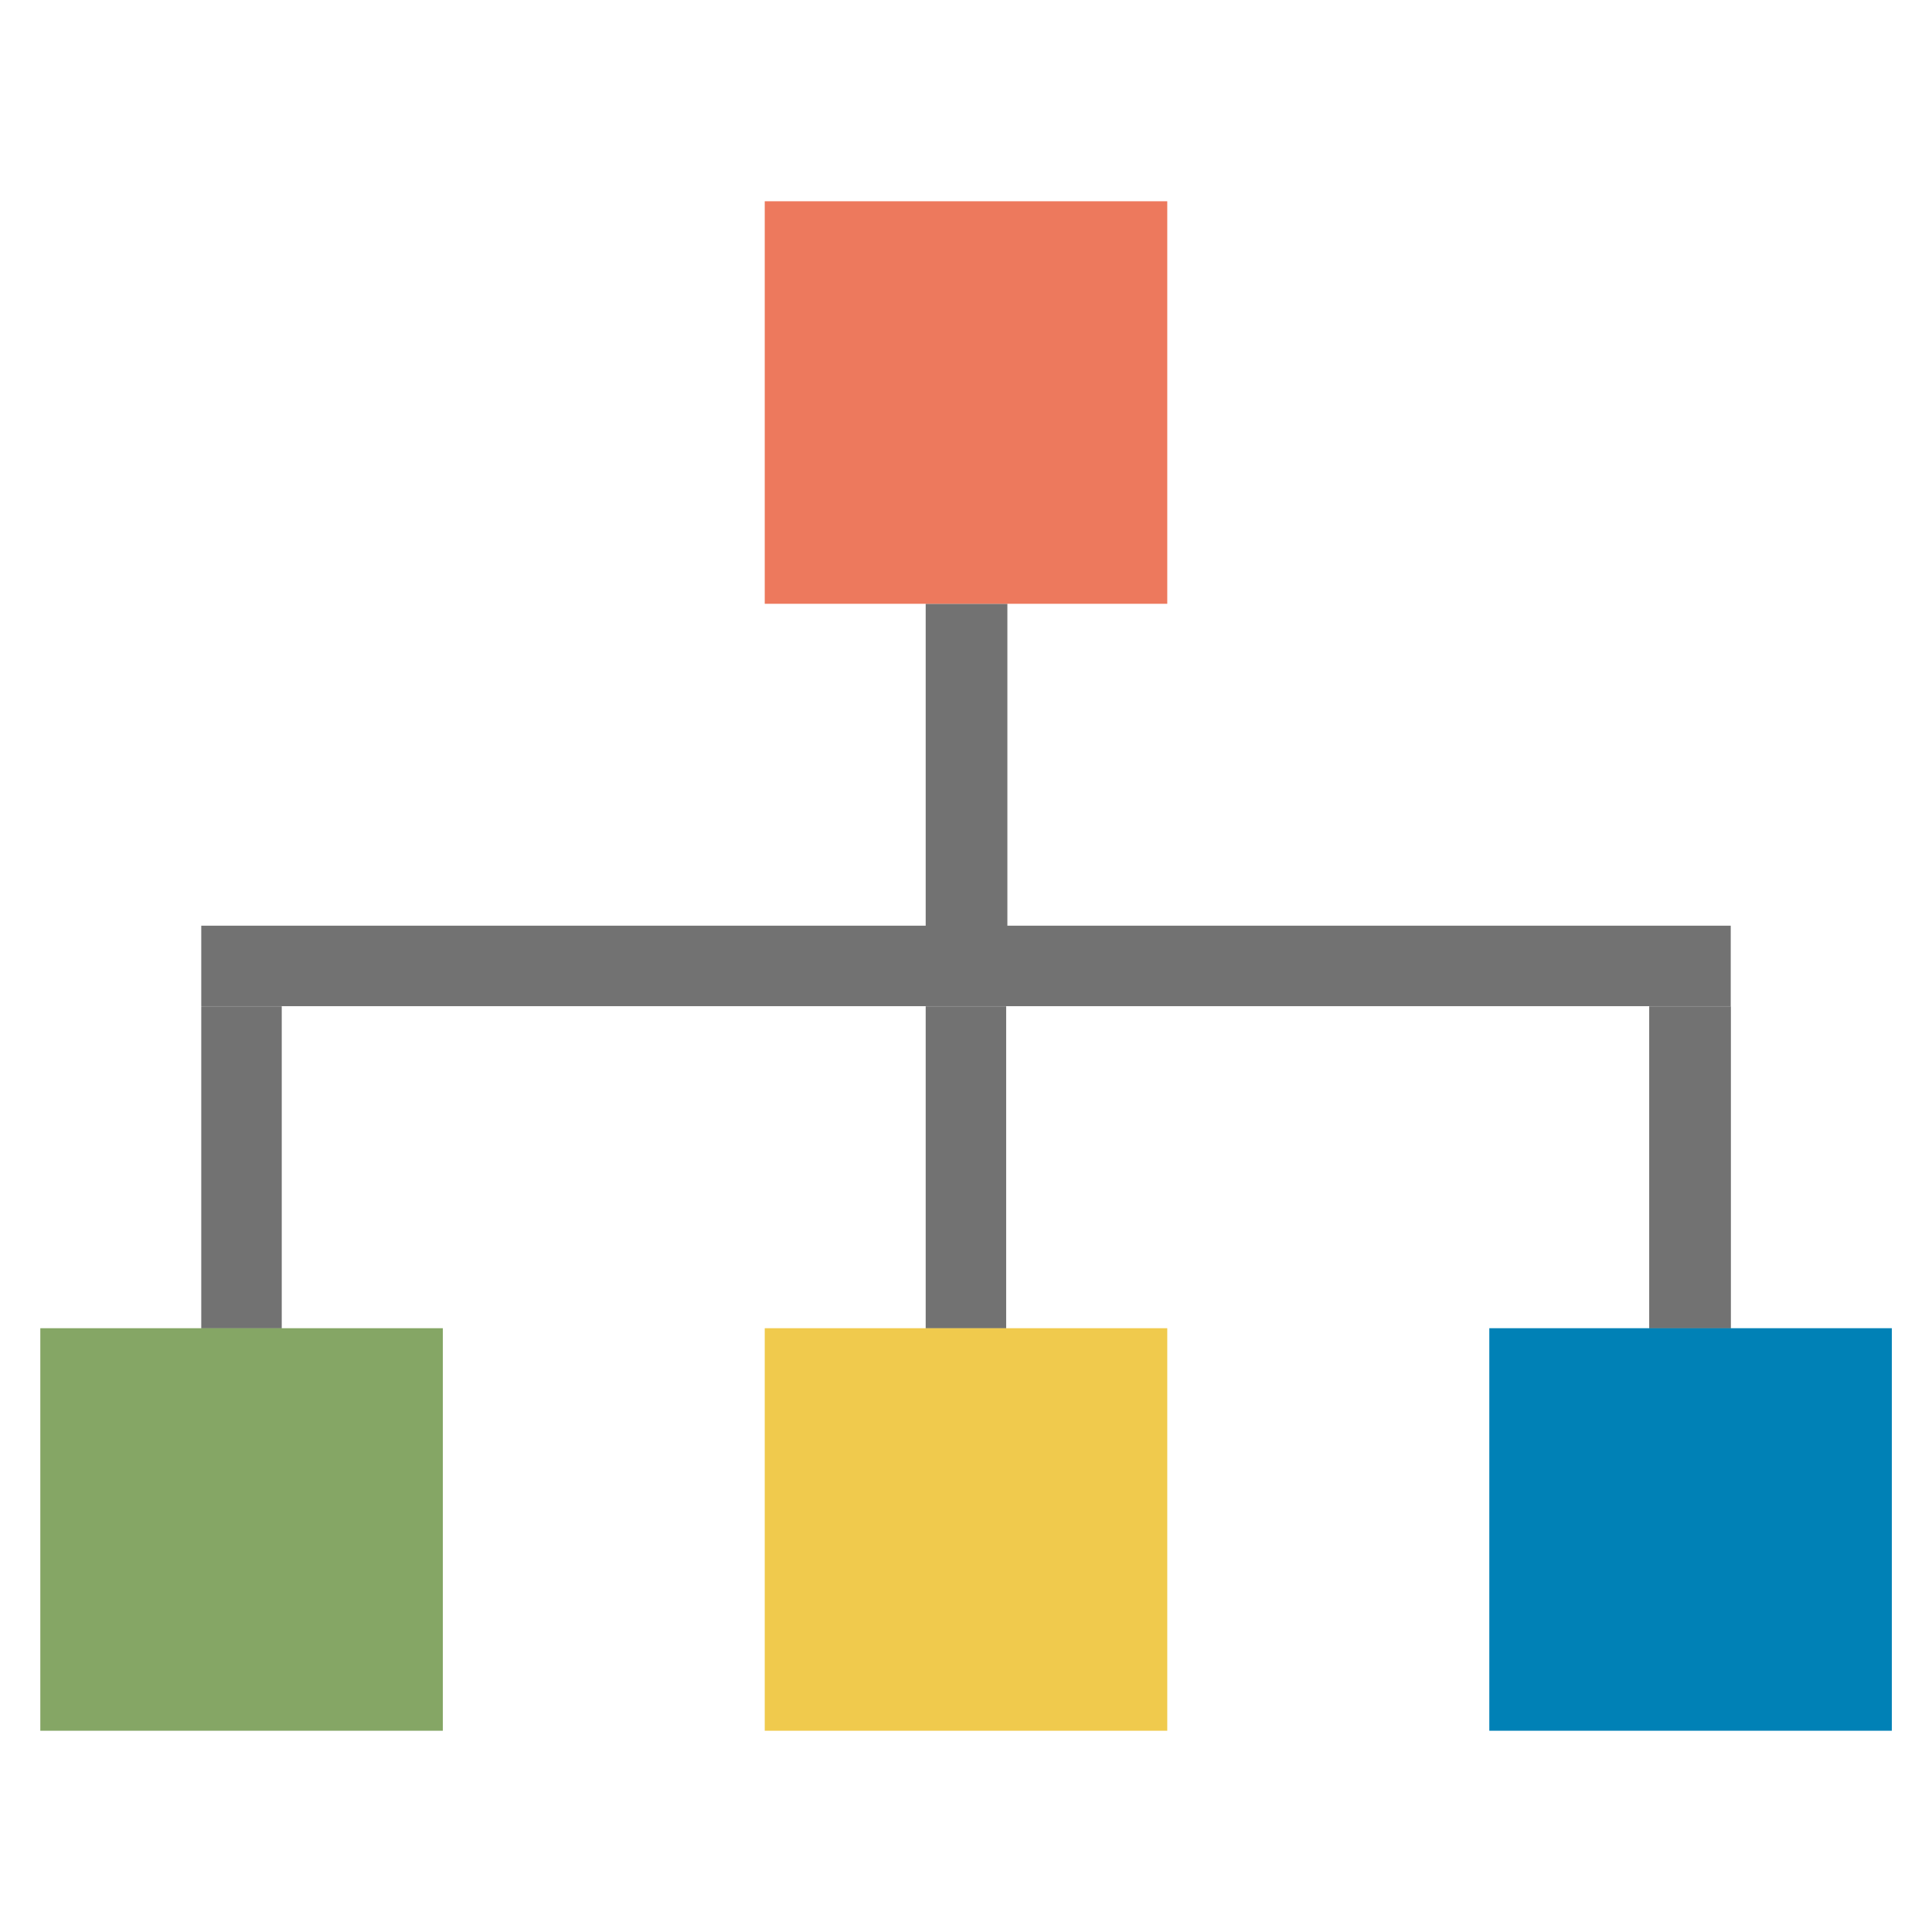
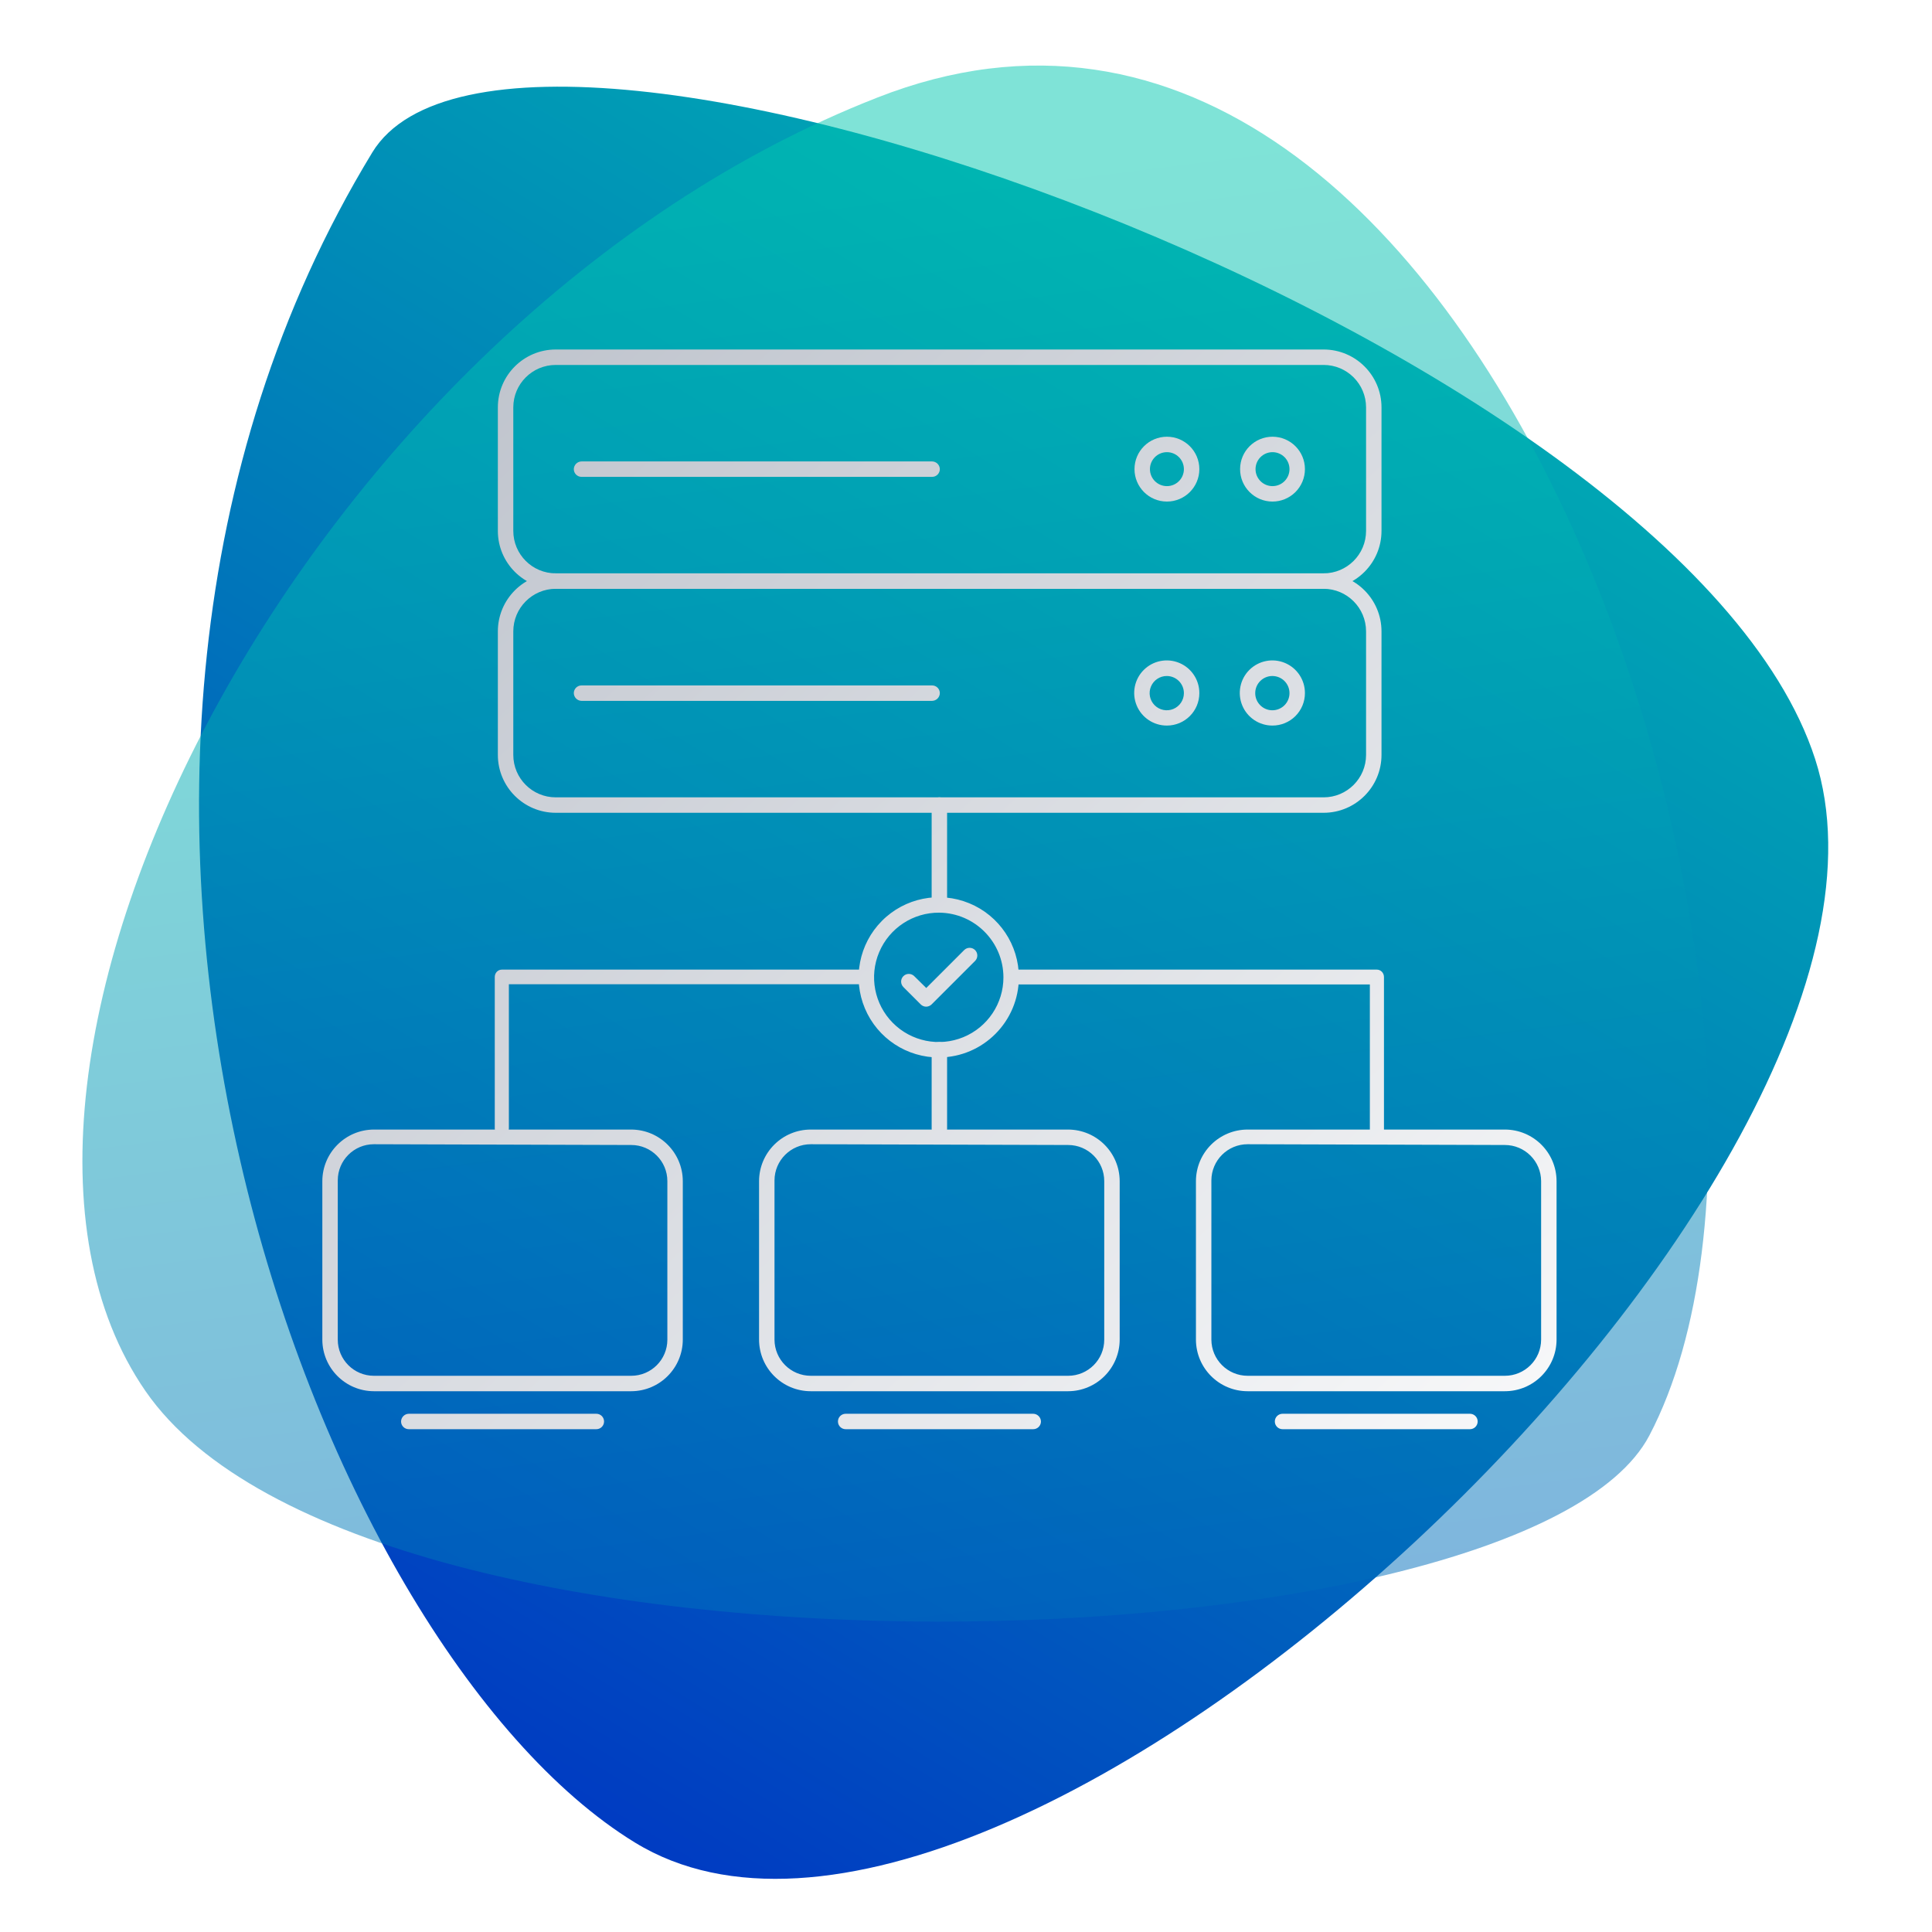
- <svg xmlns="http://www.w3.org/2000/svg" xmlns:ns1="http://www.openswatchbook.org/uri/2009/osb" id="svg8" width="48" height="48" version="1.1" viewBox="0 0 12.7 12.7">
-   <defs id="defs2">
-     <linearGradient id="linearGradient6113" ns1:paint="solid">
-       <stop id="stop6111" offset="0" style="stop-color:#b5773f;stop-opacity:1" />
+ <svg xmlns="http://www.w3.org/2000/svg" xmlns:xlink="http://www.w3.org/1999/xlink" data-name="Layer 1" version="1.1" viewBox="0 0 125.15 125.15">
+   <defs>
+     <style>.cls-1{fill:url(#linear-gradient);}.cls-2{opacity:0.5;fill:url(#linear-gradient-2);}.cls-3{fill:url(#linear-gradient-3);}.cls-4{fill:url(#linear-gradient-4);}.cls-5{fill:url(#linear-gradient-5);}.cls-6{fill:url(#linear-gradient-6);}.cls-7{fill:url(#linear-gradient-7);}.cls-8{fill:url(#linear-gradient-8);}.cls-9{fill:url(#linear-gradient-9);}.cls-10{fill:url(#linear-gradient-10);}.cls-11{fill:url(#linear-gradient-11);}.cls-12{fill:url(#linear-gradient-12);}.cls-13{fill:url(#linear-gradient-13);}.cls-14{fill:url(#linear-gradient-14);}.cls-15{fill:url(#linear-gradient-15);}.cls-16{fill:url(#linear-gradient-16);}.cls-17{fill:url(#linear-gradient-17);}.cls-18{fill:url(#linear-gradient-18);}.cls-19{fill:url(#linear-gradient-19);}.cls-20{fill:url(#linear-gradient-20);}.cls-21{fill:url(#linear-gradient-21);}.cls-22{fill:url(#linear-gradient-22);}</style>
+     <linearGradient id="linear-gradient" x1="11.48" x2="119.8" y1="107.83" y2="-8.75" gradientTransform="translate(-11.03 14.64) rotate(-11.4)" gradientUnits="userSpaceOnUse">
+       <stop stop-color="#0032c3" offset="0" />
+       <stop stop-color="#0077ba" offset=".42" />
+       <stop stop-color="#00b1b2" offset=".81" />
+       <stop stop-color="#00c8af" offset="1" />
    </linearGradient>
+     <linearGradient id="linear-gradient-2" x1="-12.72" x2="90.24" y1="120.48" y2="18.59" gradientTransform="matrix(.62094 -.80709 .81128 .61773 -20.892 73.546)" xlink:href="#linear-gradient" />
+     <linearGradient id="linear-gradient-3" x1="27.25" x2="118.94" y1="-6.51" y2="94.21" gradientUnits="userSpaceOnUse">
+       <stop stop-color="#b1b7c2" offset="0" />
+       <stop stop-color="#fff" offset="1" />
+     </linearGradient>
+     <linearGradient id="linear-gradient-4" x1="39.05" x2="130.74" y1="-17.25" y2="83.47" xlink:href="#linear-gradient-3" />
+     <linearGradient id="linear-gradient-5" x1="35.31" x2="127" y1="-13.85" y2="86.87" xlink:href="#linear-gradient-3" />
+     <linearGradient id="linear-gradient-6" x1="20.79" x2="112.48" y1="-.63" y2="100.09" xlink:href="#linear-gradient-3" />
+     <linearGradient id="linear-gradient-7" x1="20.03" x2="111.72" y1=".06" y2="100.78" xlink:href="#linear-gradient-3" />
+     <linearGradient id="linear-gradient-8" x1="31.83" x2="123.52" y1="-10.68" y2="90.04" xlink:href="#linear-gradient-3" />
+     <linearGradient id="linear-gradient-9" x1="28.09" x2="119.78" y1="-7.28" y2="93.44" xlink:href="#linear-gradient-3" />
+     <linearGradient id="linear-gradient-10" x1="13.57" x2="105.26" y1="5.95" y2="106.66" xlink:href="#linear-gradient-3" />
+     <linearGradient id="linear-gradient-11" x1="10.87" x2="102.56" y1="8.41" y2="109.12" xlink:href="#linear-gradient-3" />
+     <linearGradient id="linear-gradient-12" x1="7.12" x2="98.81" y1="11.81" y2="112.53" gradientTransform="matrix(1 0 0 .914 0 5.8047)" xlink:href="#linear-gradient-3" />
+     <linearGradient id="linear-gradient-13" x1="14.81" x2="106.51" y1="4.81" y2="105.53" xlink:href="#linear-gradient-3" />
+     <linearGradient id="linear-gradient-14" x1="20.43" x2="112.12" y1="-.3" y2="100.41" gradientTransform="matrix(.91386 0 0 .961 5.8948 2.4494)" xlink:href="#linear-gradient-3" />
+     <linearGradient id="linear-gradient-15" x1="-1.28" x2="90.41" y1="19.46" y2="120.18" gradientTransform="matrix(.91271 0 0 .94767 4.6229 3.2866)" xlink:href="#linear-gradient-3" />
+     <linearGradient id="linear-gradient-16" x1="11.15" x2="102.84" y1="8.15" y2="108.87" xlink:href="#linear-gradient-3" />
+     <linearGradient id="linear-gradient-17" x1="18.31" x2="110" y1="1.63" y2="102.35" gradientTransform="translate(-2)" xlink:href="#linear-gradient-3" />
+     <linearGradient id="linear-gradient-18" x1="13.11" x2="104.8" y1="6.36" y2="107.08" gradientTransform="translate(-2)" xlink:href="#linear-gradient-3" />
+     <linearGradient id="linear-gradient-19" x1="1.74" x2="93.43" y1="16.71" y2="117.43" xlink:href="#linear-gradient-3" />
+     <linearGradient id="linear-gradient-20" x1="-3.46" x2="88.24" y1="21.44" y2="122.16" xlink:href="#linear-gradient-3" />
+     <linearGradient id="linear-gradient-21" x1="-14.83" x2="76.86" y1="31.8" y2="132.51" gradientTransform="translate(2)" xlink:href="#linear-gradient-3" />
+     <linearGradient id="linear-gradient-22" x1="-20.02" x2="71.67" y1="36.53" y2="137.24" gradientTransform="translate(2)" xlink:href="#linear-gradient-3" />
+     <linearGradient id="linearGradient958" x1="11.48" x2="119.8" y1="107.83" y2="-8.75" gradientTransform="matrix(1.0049 -.20005 .20263 .99215 -13.358 15.112)" gradientUnits="userSpaceOnUse" xlink:href="#linear-gradient" />
  </defs>
-   <g style="display:inline" id="layer2">
-     <rect id="rect6809" width=".529" height="1.587" x="6.085" y="1.852" ry="0" style="opacity:0;fill:#404040;fill-opacity:1;stroke:#606060;stroke-width:3.528;stroke-miterlimit:4;stroke-dasharray:none;stroke-opacity:1" />
-     <rect id="rect6814" width=".794" height="1.058" x="6.085" y="3.175" ry="0" style="opacity:0;fill:#404040;fill-opacity:1;stroke:#606060;stroke-width:3.528;stroke-miterlimit:4;stroke-dasharray:none;stroke-opacity:1" />
-     <rect id="rect6816" width="1.587" height="1.058" x="2.381" y="2.646" ry="0" style="opacity:0;fill:#404040;fill-opacity:1;stroke:#606060;stroke-width:3.528;stroke-miterlimit:4;stroke-dasharray:none;stroke-opacity:1" />
-     <rect id="rect6832" width=".529" height="1.058" x="6.085" y="4.498" ry="0" style="opacity:0;fill:#0081b6;fill-opacity:1;stroke:#606060;stroke-width:3.528;stroke-miterlimit:4;stroke-dasharray:none;stroke-opacity:1" />
-     <rect id="rect6834" width=".529" height=".529" x="1.587" y="3.704" ry="0" style="opacity:0;fill:#0081b6;fill-opacity:1;stroke:#606060;stroke-width:3.528;stroke-miterlimit:4;stroke-dasharray:none;stroke-opacity:1" />
-   </g>
-   <g style="display:inline" id="layer1" transform="translate(0,-284.3)">
-     <rect id="rect6818" width="1.323" height="1.323" x="5.292" y="286.681" ry="0" style="opacity:0;fill:#0081b6;fill-opacity:1;stroke:#606060;stroke-width:3.528;stroke-miterlimit:4;stroke-dasharray:none;stroke-opacity:1" />
-     <rect id="rect6823" width=".529" height="2.381" x="6.085" y="288.004" ry="0" style="opacity:0;fill:#0081b6;fill-opacity:1;stroke:#606060;stroke-width:3.528;stroke-miterlimit:4;stroke-dasharray:none;stroke-opacity:1" />
-     <rect id="rect6825" width=".529" height="2.117" x="6.085" y="287.74" ry="0" style="opacity:0;fill:#0081b6;fill-opacity:1;stroke:#606060;stroke-width:3.528;stroke-miterlimit:4;stroke-dasharray:none;stroke-opacity:1" />
-     <rect id="rect6068-4-7" width="10.054" height=".529" x="1.323" y="290.385" style="display:inline;fill:#727272;fill-opacity:1;stroke:none;stroke-width:.577;stroke-miterlimit:4;stroke-dasharray:none;stroke-opacity:1" />
-     <rect id="rect6068-4-7-3" width=".537" height="2.117" x="6.085" y="288.269" style="display:inline;fill:#727272;fill-opacity:1;stroke:none;stroke-width:.266;stroke-miterlimit:4;stroke-dasharray:none;stroke-opacity:1" />
-     <rect id="rect6068-4" width="2.646" height="2.646" x="5.027" y="285.623" style="display:inline;fill:#ed795d;fill-opacity:1;stroke:none;stroke-width:.661;stroke-miterlimit:4;stroke-dasharray:none;stroke-opacity:1" />
-     <rect style="display:inline;fill:#727272;fill-opacity:1;stroke:none;stroke-width:.265;stroke-miterlimit:4;stroke-dasharray:none;stroke-opacity:1" id="rect6068-4-7-3-5" width=".529" height="2.117" x="1.323" y="290.915" />
-     <rect style="display:inline;fill:#85a665;fill-opacity:1;stroke:none;stroke-width:.661;stroke-miterlimit:4;stroke-dasharray:none;stroke-opacity:1" id="rect6064-4" width="2.646" height="2.646" x=".265" y="293.031" />
-     <rect id="rect6068-4-7-3-5-9" width=".537" height="2.117" x="10.841" y="290.915" style="display:inline;fill:#727272;fill-opacity:1;stroke:none;stroke-width:.266;stroke-miterlimit:4;stroke-dasharray:none;stroke-opacity:1" />
-     <rect style="display:inline;opacity:1;fill:#0081b6;fill-opacity:1;stroke:none;stroke-width:.661;stroke-miterlimit:4;stroke-dasharray:none;stroke-opacity:1" id="rect6073-7" width="2.646" height="2.646" x="9.79" y="293.031" ry="0" />
-     <rect id="rect6068-4-7-3-5-95" width=".529" height="2.117" x="6.085" y="290.915" style="display:inline;fill:#727272;fill-opacity:1;stroke:none;stroke-width:.265;stroke-miterlimit:4;stroke-dasharray:none;stroke-opacity:1" />
-     <rect id="rect6064-4-0" width="2.646" height="2.646" x="5.027" y="293.031" style="display:inline;fill:#f0ca4d;fill-opacity:1;stroke:none;stroke-width:.661;stroke-miterlimit:4;stroke-dasharray:none;stroke-opacity:1" />
-   </g>
+   <path class="cls-1" d="m24.112 9.88c9.114-14.979 84.7 12.226 93.465 39.28 8.765 27.054-52.489 84.866-76.437 70.201-20.79-12.712-41.786-68.773-17.028-109.48z" fill="url(#linearGradient958)" stroke-width="1.019" />
+   <path class="cls-2" d="m106.84 92.989c-8.05 15.347-83.161 17.756-97.413-2.876-14.252-20.632 10.482-69.346 47.394-83.789 39.599-15.571 63.658 60.656 50.019 86.665z" fill="url(#linear-gradient-2)" stroke-width="1.019" />
+   <path class="cls-3" d="M85.74,38.14H36a3.75,3.75,0,0,1-3.75-3.75v-8A3.75,3.75,0,0,1,36,22.64H85.74a3.75,3.75,0,0,1,3.75,3.75v8A3.75,3.75,0,0,1,85.74,38.14ZM36,23.64a2.75,2.75,0,0,0-2.75,2.75v8A2.75,2.75,0,0,0,36,37.14H85.74a2.75,2.75,0,0,0,2.75-2.75v-8a2.75,2.75,0,0,0-2.75-2.75Z" />
+   <path class="cls-4" d="m82.42 32.49a2.1 2.1 0 1 1 2.11-2.1 2.1 2.1 0 0 1-2.11 2.1zm0-3.2a1.1 1.1 0 1 0 1.11 1.1 1.1 1.1 0 0 0-1.11-1.1z" />
+   <path class="cls-5" d="m75.59 32.49a2.1 2.1 0 1 1 2.1-2.1 2.1 2.1 0 0 1-2.1 2.1zm0-3.2a1.1 1.1 0 1 0 1.1 1.1 1.1 1.1 0 0 0-1.1-1.1z" />
+   <path class="cls-6" d="M60.38,30.89H37.67a.5.5,0,0,1-.5-.5.51.51,0,0,1,.5-.5H60.38a.51.51,0,0,1,.5.5A.5.5,0,0,1,60.38,30.89Z" />
+   <path class="cls-7" d="M85.74,52.65H36a3.75,3.75,0,0,1-3.75-3.75v-8A3.76,3.76,0,0,1,36,37.14H85.74a3.76,3.76,0,0,1,3.75,3.76v8A3.75,3.75,0,0,1,85.74,52.65ZM36,38.14a2.76,2.76,0,0,0-2.75,2.76v8A2.75,2.75,0,0,0,36,51.65H85.74a2.75,2.75,0,0,0,2.75-2.75v-8a2.76,2.76,0,0,0-2.75-2.76Z" />
+   <path class="cls-8" d="m82.42 47a2.11 2.11 0 1 1 2.11-2.1 2.1 2.1 0 0 1-2.11 2.1zm0-3.21a1.11 1.11 0 1 0 1.11 1.11 1.11 1.11 0 0 0-1.11-1.11z" />
+   <path class="cls-9" d="m75.59 47a2.11 2.11 0 1 1 2.1-2.1 2.1 2.1 0 0 1-2.1 2.1zm0-3.21a1.11 1.11 0 1 0 1.1 1.11 1.11 1.11 0 0 0-1.1-1.11z" />
+   <path class="cls-10" d="M60.38,45.4H37.67a.51.51,0,0,1-.5-.5.5.5,0,0,1,.5-.5H60.38a.5.5,0,0,1,.5.5A.51.51,0,0,1,60.38,45.4Z" />
+   <path class="cls-11" d="m60.85 68.5a5.19 5.19 0 1 1 5.15-5.19 5.2 5.2 0 0 1-5.15 5.19zm0-9.38a4.19 4.19 0 1 0 4.15 4.19 4.2 4.2 0 0 0-4.15-4.19z" />
+   <path class="cls-12" d="m60.85 73.596a0.5 0.457 0 0 1-0.5-0.457v-5.182a0.51 0.466 0 0 1 0.5-0.457 0.5 0.457 0 0 1 0.5 0.457v5.182a0.5 0.457 0 0 1-0.5 0.457z" fill="url(#linear-gradient-12)" stroke-width=".956" />
+   <path class="cls-13" d="M60.85,59.12a.51.51,0,0,1-.5-.5V52.15a.5.5,0,0,1,.5-.5.5.5,0,0,1,.5.5v6.47A.5.5,0,0,1,60.85,59.12Z" />
+   <path class="cls-14" d="m89.193 73.727a0.457 0.48 0 0 1-0.457-0.48v-9.476h-22.947a0.457 0.48 0 0 1 0-0.961h23.404a0.457 0.48 0 0 1 0.457 0.48v9.956a0.457 0.48 0 0 1-0.457 0.48z" fill="url(#linear-gradient-14)" stroke-width=".937" />
+   <path class="cls-15" d="m32.506 73.576a0.456 0.474 0 0 1-0.456-0.474v-9.818a0.456 0.474 0 0 1 0.456-0.474h23.375a0.456 0.474 0 0 1 0 0.948h-22.918v9.344a0.456 0.474 0 0 1-0.456 0.474z" fill="url(#linear-gradient-15)" stroke-width=".93" />
+   <path class="cls-16" d="M60,65.21a.5.5,0,0,1-.35-.14l-1.13-1.13a.5.5,0,0,1,0-.71.5.5,0,0,1,.7,0L60,64l2.46-2.46a.5.5,0,0,1,.7,0,.5.5,0,0,1,0,.71l-2.81,2.81A.52.52,0,0,1,60,65.21Z" />
+   <path class="cls-17" d="m97.48 90.12h-16.66a3.35 3.35 0 0 1-3.35-3.34v-10.27a3.35 3.35 0 0 1 3.35-3.34h16.66a3.35 3.35 0 0 1 3.35 3.34v10.27a3.35 3.35 0 0 1-3.35 3.34zm-16.66-16a2.35 2.35 0 0 0-2.35 2.34v10.32a2.35 2.35 0 0 0 2.35 2.34h16.66a2.35 2.35 0 0 0 2.35-2.34v-10.27a2.35 2.35 0 0 0-2.35-2.34z" fill="url(#linear-gradient-17)" />
+   <path class="cls-18" d="m95.22 92.58h-12.14a0.5 0.5 0 0 1-0.5-0.5 0.5 0.5 0 0 1 0.5-0.5h12.14a0.5 0.5 0 0 1 0.5 0.5 0.5 0.5 0 0 1-0.5 0.5z" fill="url(#linear-gradient-18)" />
+   <path class="cls-19" d="M69.19,90.12H52.52a3.35,3.35,0,0,1-3.35-3.34V76.51a3.35,3.35,0,0,1,3.35-3.34H69.19a3.35,3.35,0,0,1,3.34,3.34V86.78A3.35,3.35,0,0,1,69.19,90.12Zm-16.67-16a2.35,2.35,0,0,0-2.35,2.34V86.78a2.35,2.35,0,0,0,2.35,2.34H69.19a2.34,2.34,0,0,0,2.34-2.34V76.51a2.34,2.34,0,0,0-2.34-2.34Z" />
+   <path class="cls-20" d="M66.93,92.58H54.78a.5.5,0,0,1-.5-.5.5.5,0,0,1,.5-.5H66.93a.51.51,0,0,1,.5.5A.5.5,0,0,1,66.93,92.58Z" />
+   <path class="cls-21" d="m40.89 90.12h-16.67a3.35 3.35 0 0 1-3.34-3.34v-10.27a3.35 3.35 0 0 1 3.34-3.34h16.67a3.35 3.35 0 0 1 3.34 3.34v10.27a3.35 3.35 0 0 1-3.34 3.34zm-16.67-16a2.34 2.34 0 0 0-2.34 2.34v10.32a2.34 2.34 0 0 0 2.34 2.34h16.67a2.34 2.34 0 0 0 2.34-2.34v-10.27a2.34 2.34 0 0 0-2.34-2.34z" fill="url(#linear-gradient-21)" />
+   <path class="cls-22" d="m38.63 92.58h-12.15a0.5 0.5 0 0 1-0.5-0.5 0.51 0.51 0 0 1 0.5-0.5h12.15a0.5 0.5 0 0 1 0.5 0.5 0.5 0.5 0 0 1-0.5 0.5z" fill="url(#linear-gradient-22)" />
</svg>
